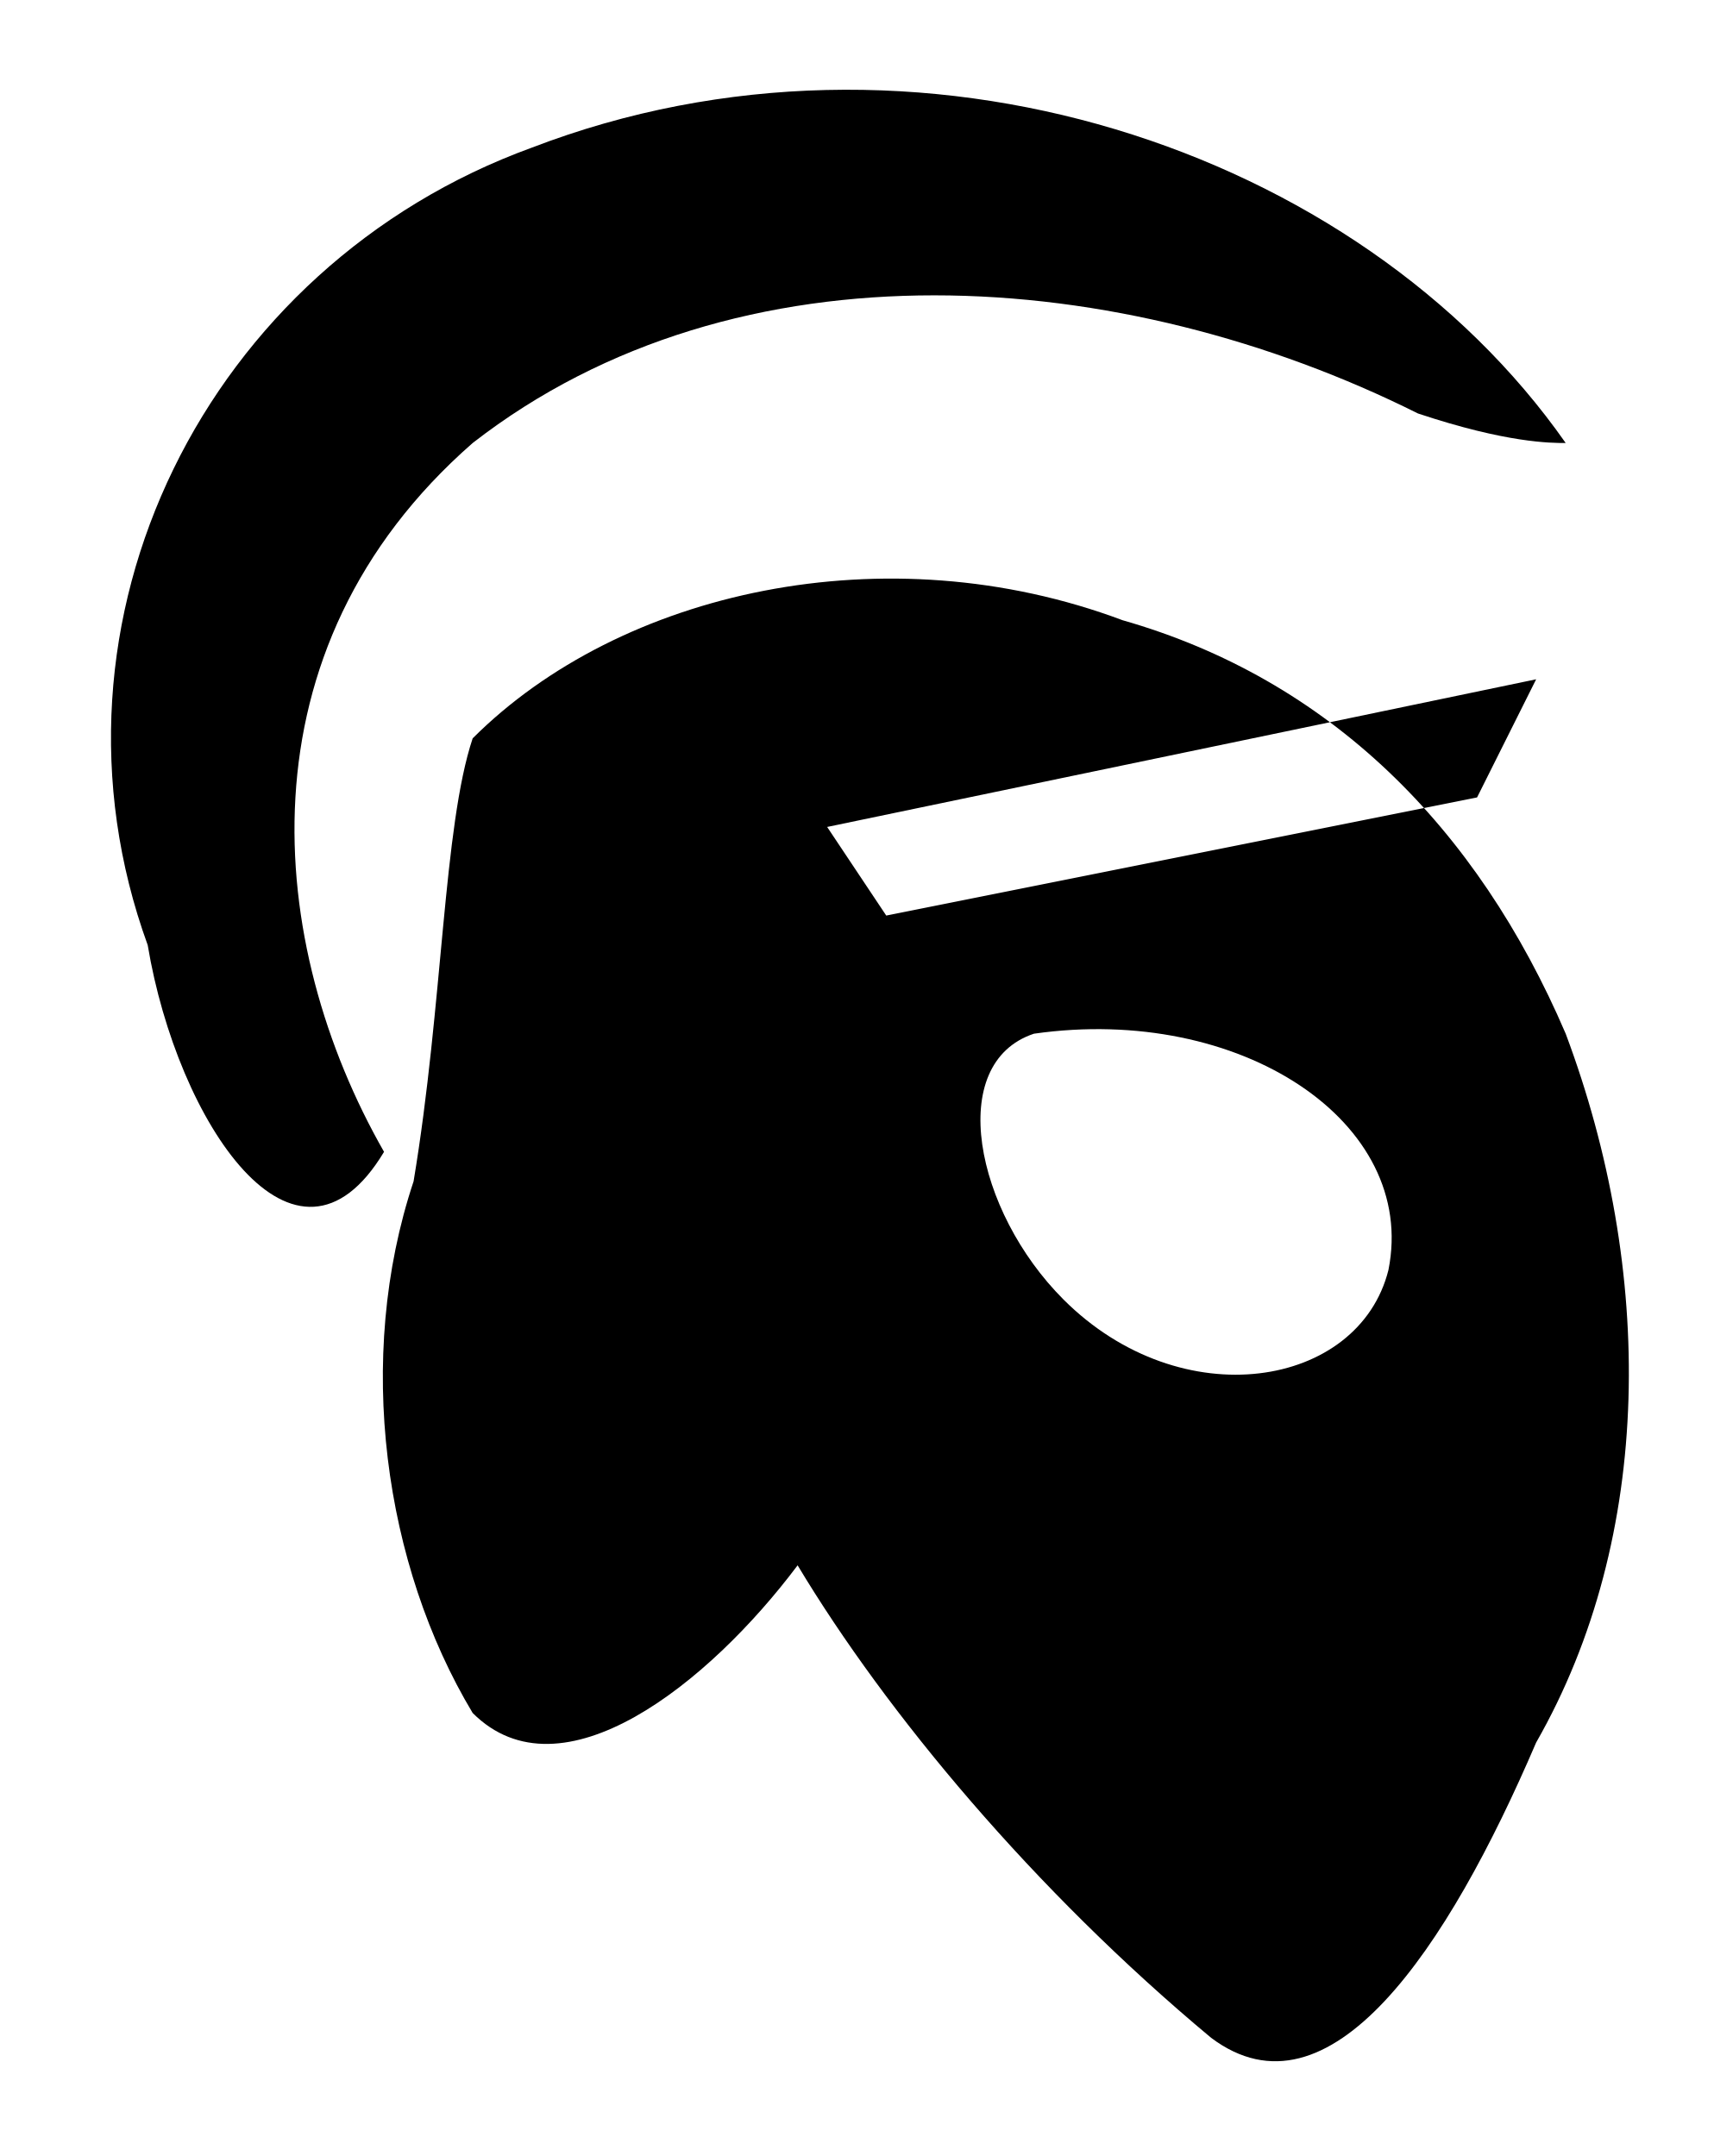
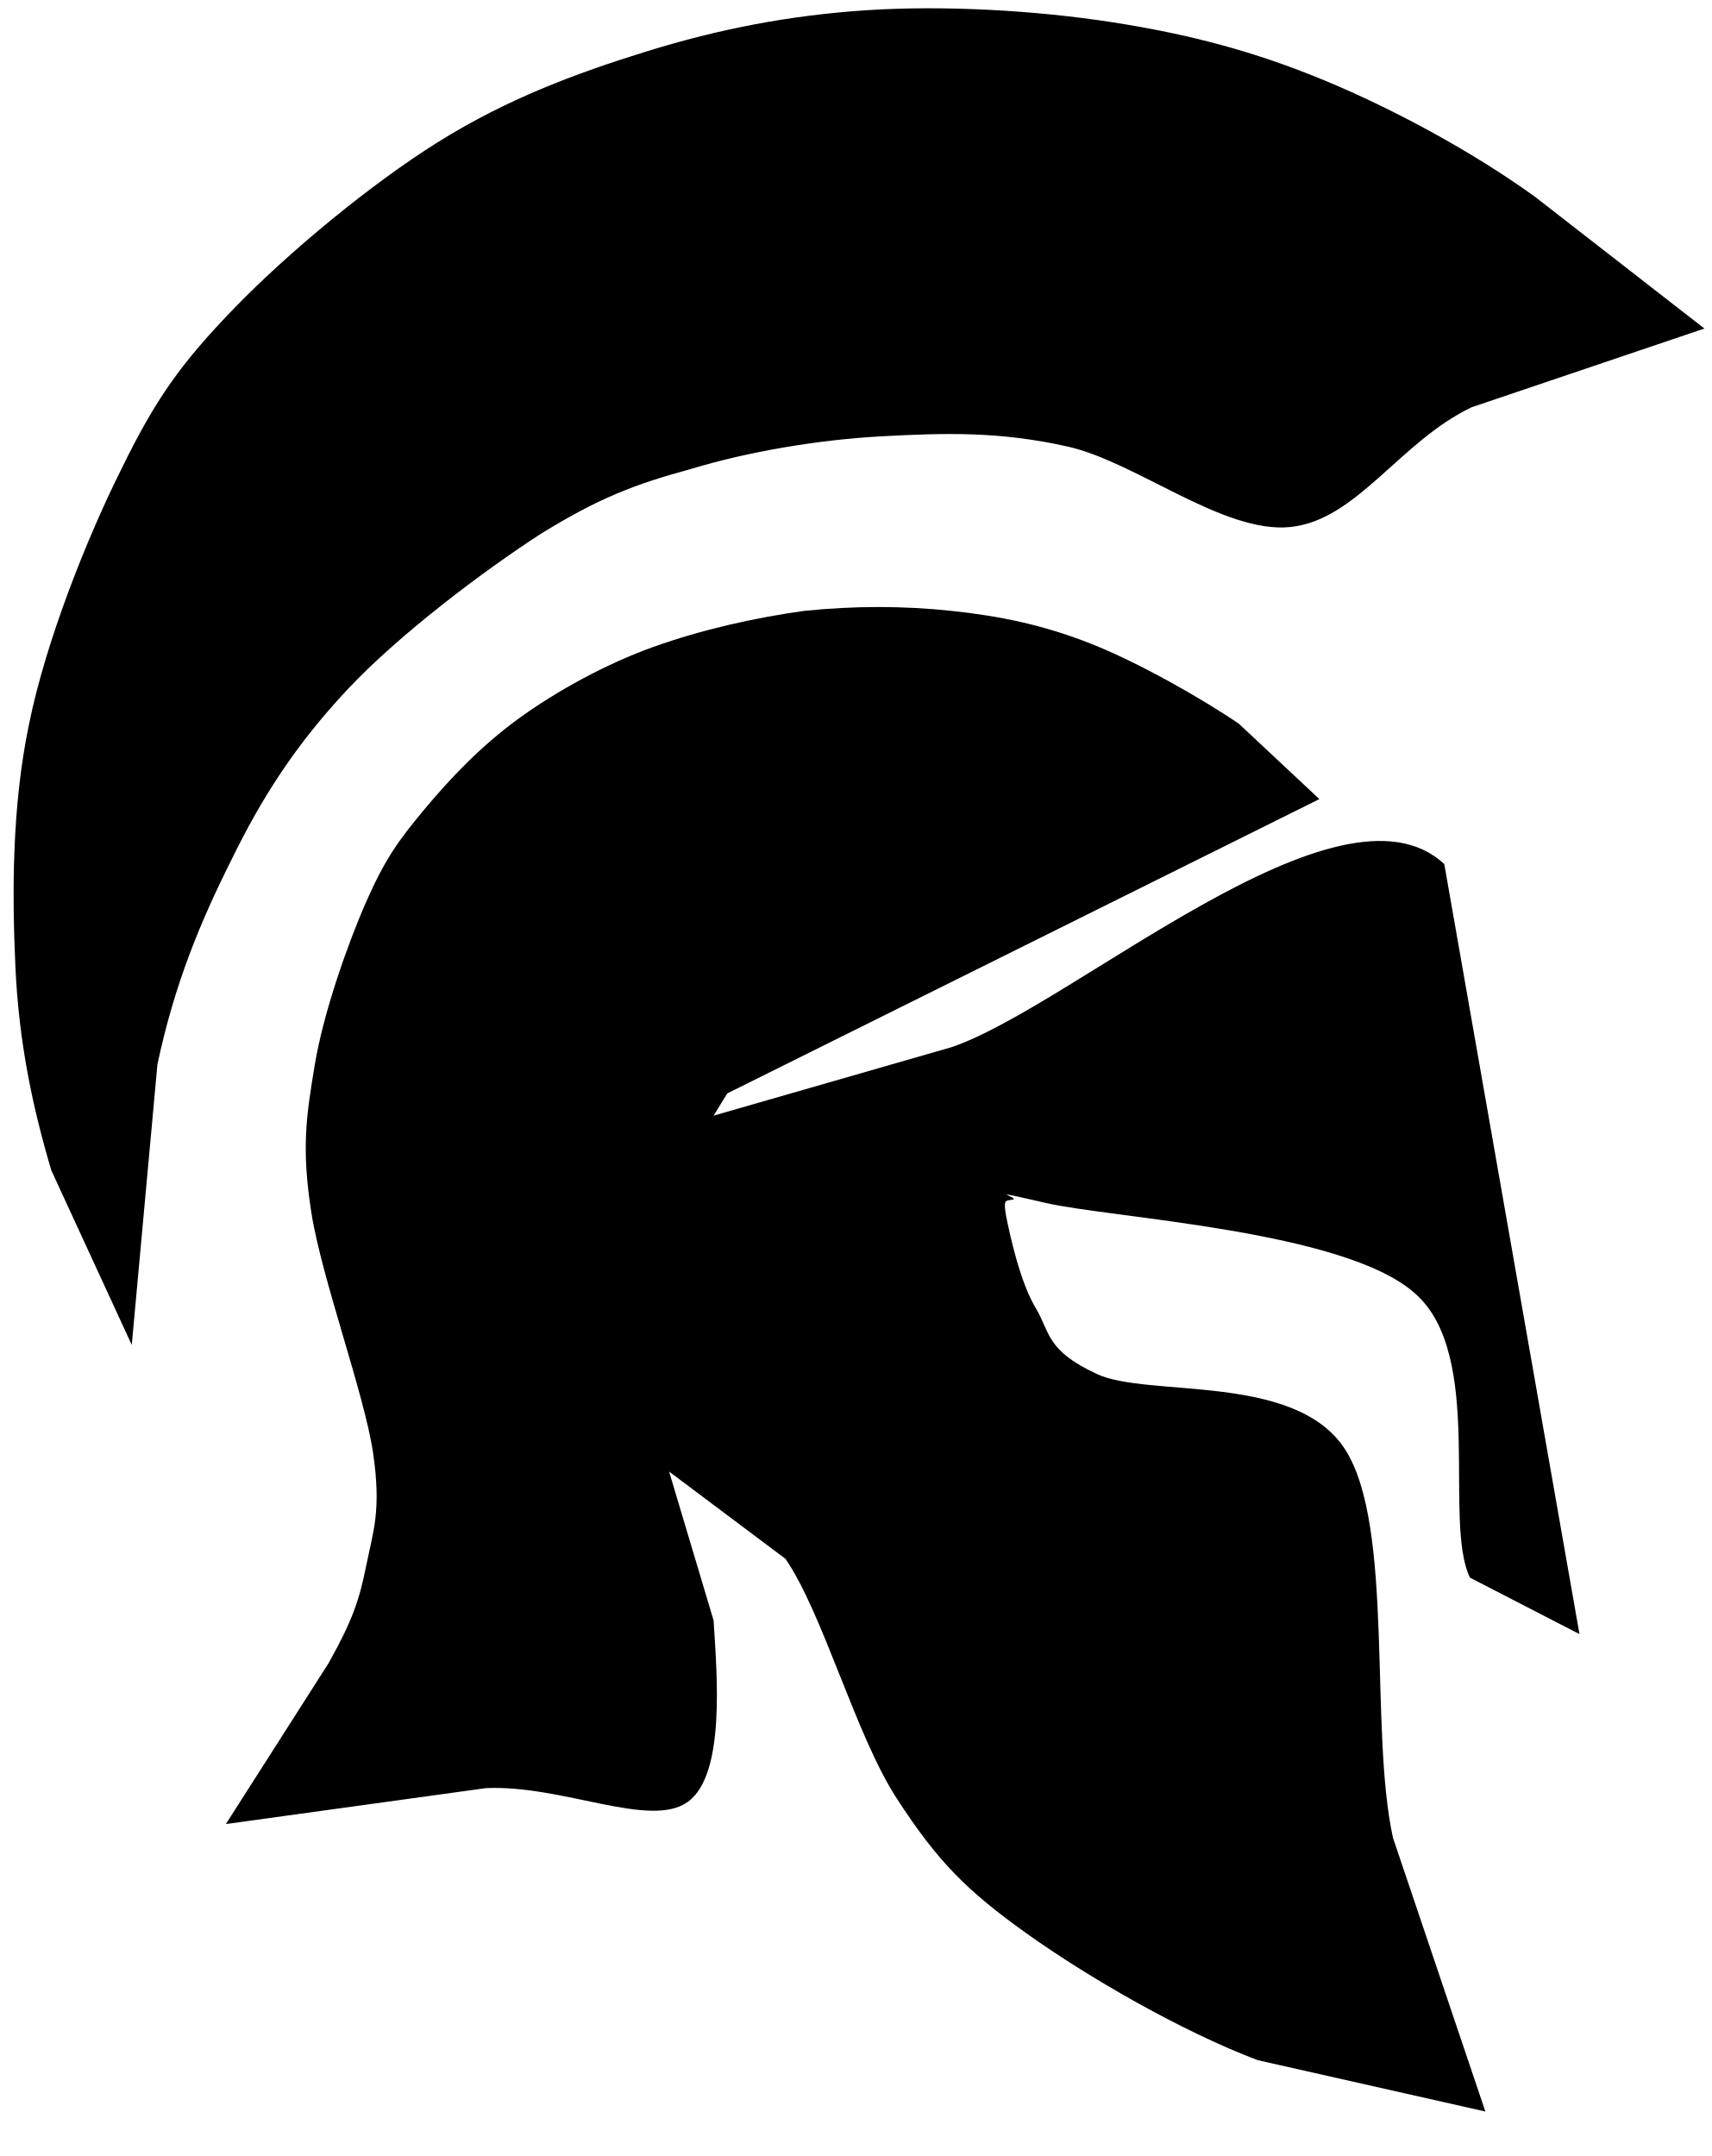
- <svg xmlns="http://www.w3.org/2000/svg" viewBox="0 0 116 146" fill="none" role="img" aria-label="Centurion">
-   <path fill="currentColor" fill-rule="evenodd" d="M106 30C92 10 62 0 36 10C14 18 2 42 10 64C12 76 20 88 26 78C18 64 16 44 32 30C50 16 76 18 96 28C102 30 105 30 106 30Z" />
-   <path fill="currentColor" fill-rule="evenodd" d="M32 50C42 40 60 36 76 42C90 46 100 56 106 70C112 86 112 104 104 118C98 132 90 144 82 138C70 128 60 116 54 106C48 114 38 122 32 116C26 106 24 92 28 80C30 68 30 56 32 50ZM56 56L104 46L100 54L60 62ZM70 70C84 68 96 76 94 86C92 94 80 96 72 88C66 82 64 72 70 70Z" />
+ <svg xmlns="http://www.w3.org/2000/svg" viewBox="0 0 100 126" fill="none" role="img" aria-label="Centurion">
+   <path fill="currentColor" fill-rule="evenodd" d="M50.6 0.6C55.1 0.3 60.5 0.6 65.0 1.3C69.5 2.0 73.3 3.0 77.4 4.7C81.5 6.4 86.1 8.9 89.7 11.5L99.6 19.2L86.0 23.8C81.8 25.8 79.3 30.4 75.4 30.8C71.5 31.2 66.4 27.0 62.4 26.1C58.4 25.2 55.2 25.3 51.5 25.5C47.8 25.7 43.7 26.4 40.4 27.4C37.1 28.3 35.0 29.1 31.6 31.2C28.2 33.4 23.3 37.1 20.3 40.3C17.3 43.5 15.3 46.6 13.5 50.3C11.7 53.9 10.2 57.5 9.2 62.2L7.7 78.6L3.0 68.4C1.9 64.7 1.1 60.9 0.9 56.5C0.7 52.1 0.7 47.1 1.7 42.3C2.7 37.4 5.1 31.4 7.1 27.4C9.1 23.3 10.6 21.2 13.7 18.0C16.8 14.8 21.6 10.8 25.6 8.3C29.6 5.8 33.6 4.3 37.8 3.0C42.0 1.7 46.1 0.9 50.6 0.6Z" />
+   <path fill="currentColor" fill-rule="evenodd" d="M47.0 35.7C49.9 35.4 52.8 35.4 55.6 35.7C58.4 36.0 60.9 36.5 63.7 37.6C66.5 38.7 70.2 40.8 72.4 42.3L77.1 46.7L42.5 63.9L41.7 65.2L55.6 61.2C62.7 58.8 78.3 44.8 84.4 50.5L92.3 95.5L85.9 92.2C84.3 88.9 86.8 79.2 82.7 75.6C78.6 71.9 65.0 71.2 61.1 70.3C57.2 69.4 59.6 70.0 59.2 70.1C58.8 70.2 58.6 70.0 58.8 71.1C59.0 72.1 59.6 74.9 60.5 76.4C61.4 77.9 61.1 78.9 64.1 80.3C67.1 81.7 75.7 80.2 78.6 84.7C81.5 89.2 80.0 101.0 81.4 107.4L86.8 123.4L73.5 120.4C69.0 118.7 63.5 115.5 60.0 113.0C56.5 110.5 54.8 108.8 52.4 105.1C50.0 101.4 48.1 94.3 45.9 91.1L39.1 86.0L41.7 94.7C41.9 97.9 42.4 103.7 40.2 105.3C38.0 106.9 32.9 104.3 28.4 104.5L13.2 106.6L19.2 97.2C20.6 94.7 21.0 93.5 21.4 91.5C21.8 89.5 22.3 88.3 21.8 84.9C21.3 81.5 18.8 74.7 18.2 70.9C17.6 67.1 17.9 65.2 18.4 62.2C18.9 59.2 20.3 55.2 21.4 52.7C22.5 50.2 23.3 49.1 24.8 47.3C26.3 45.5 28.1 43.6 30.3 42.0C32.5 40.4 35.4 38.8 38.2 37.8C41.0 36.8 44.1 36.1 47.0 35.7Z" />
</svg>
